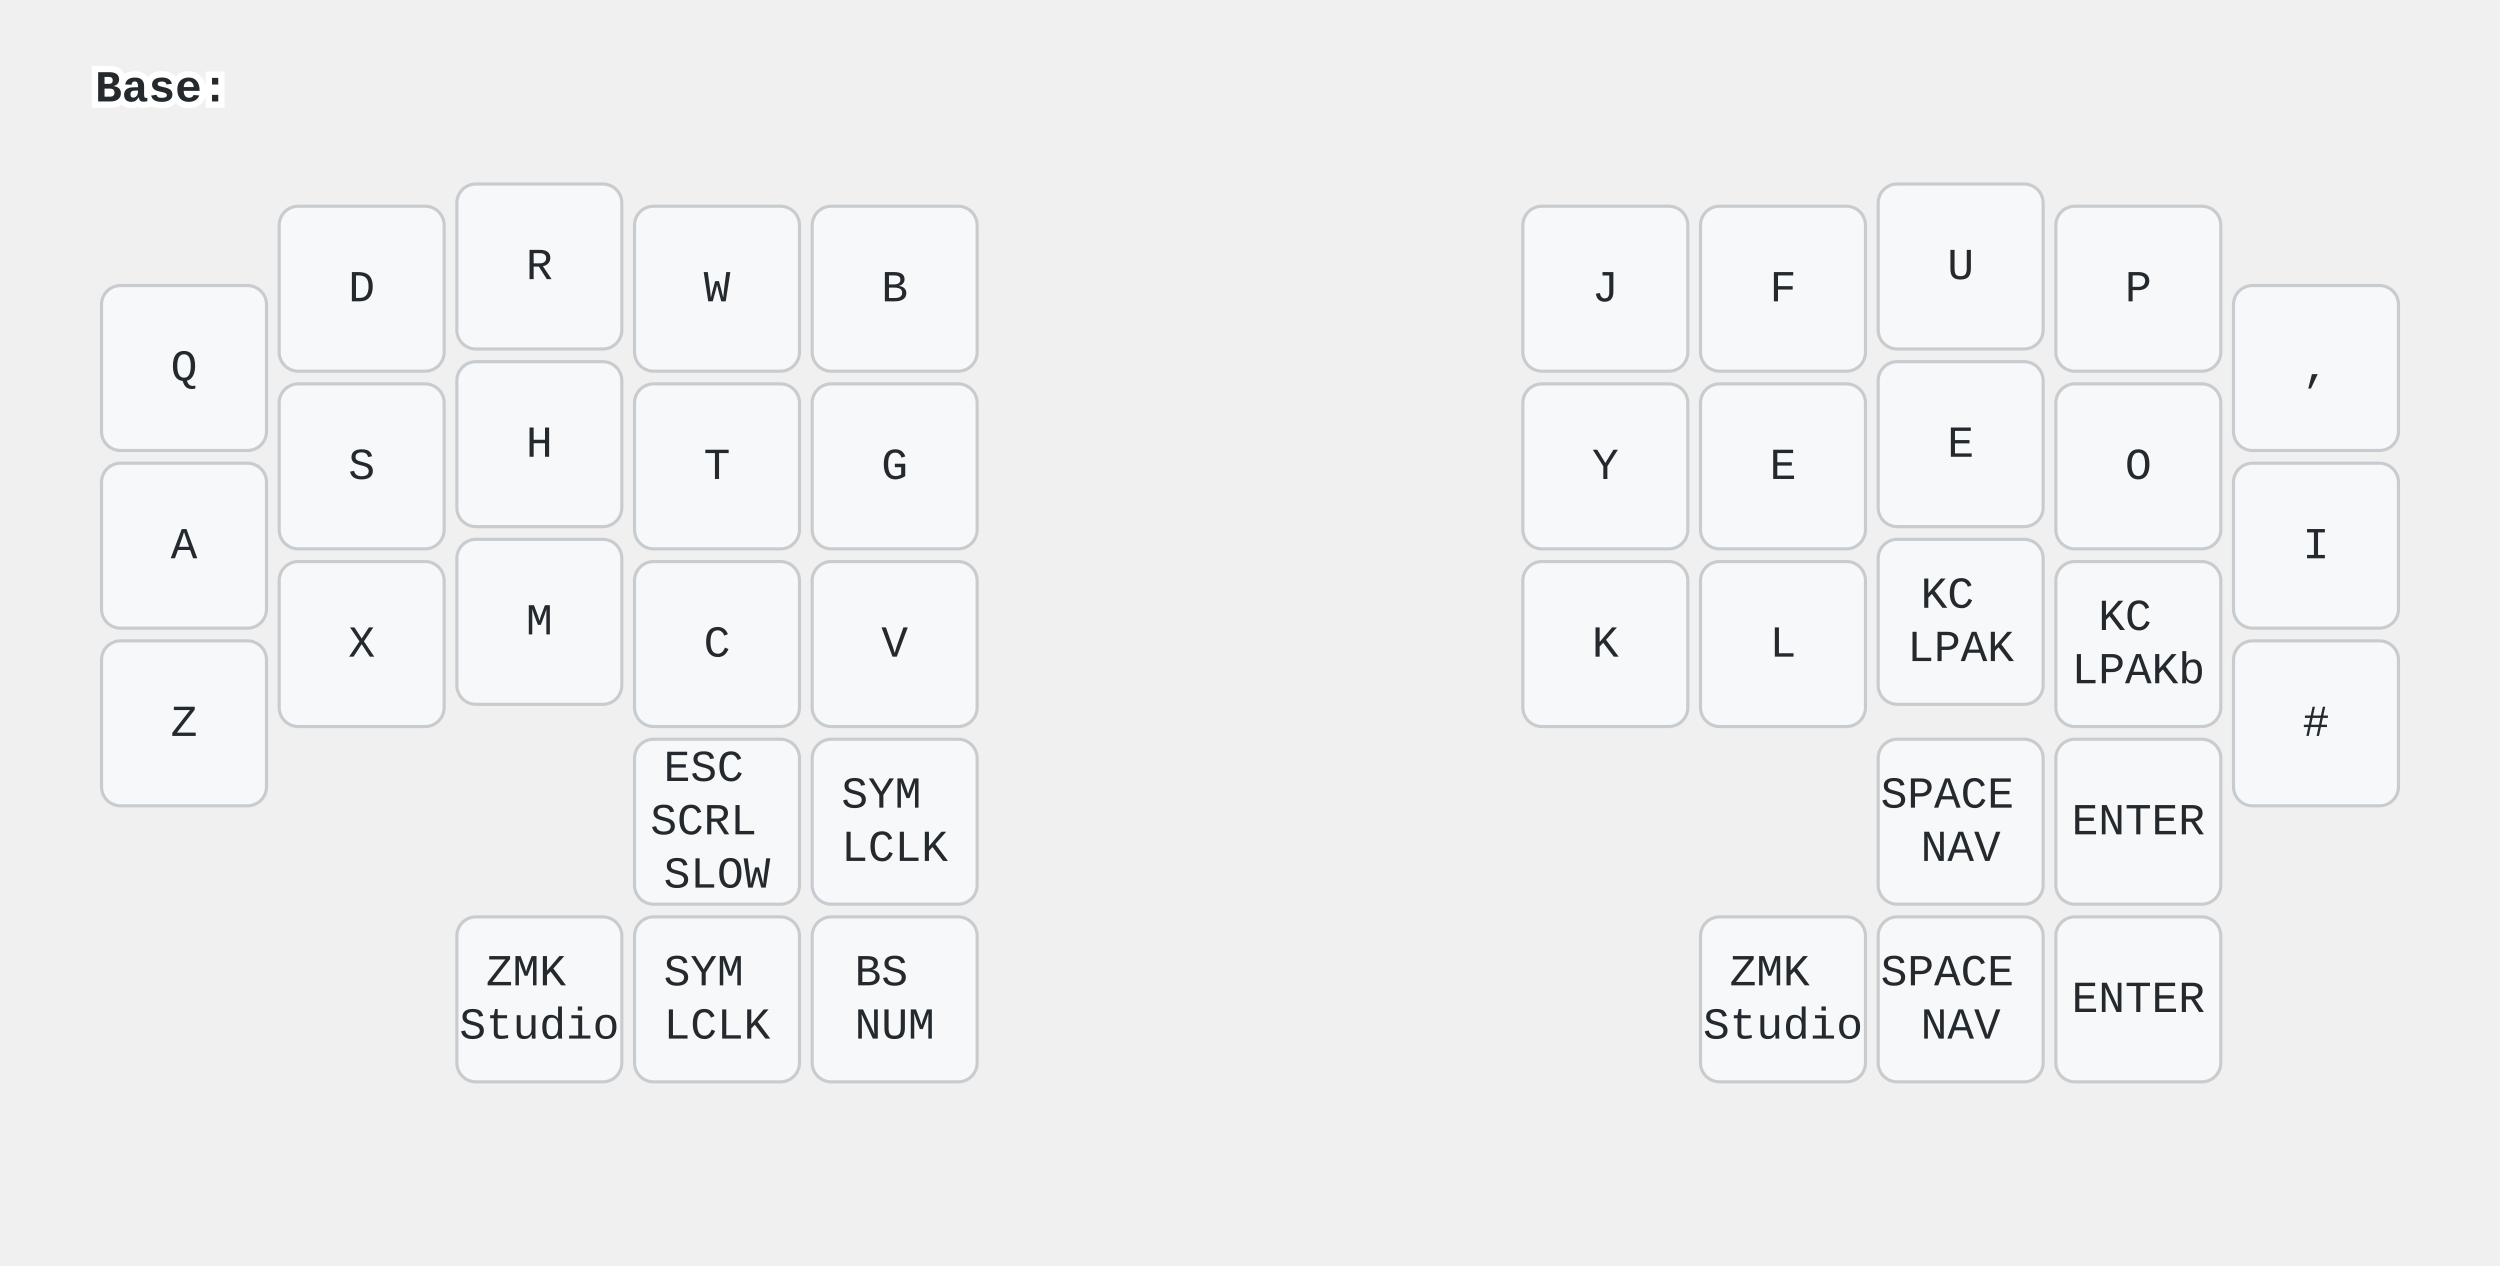
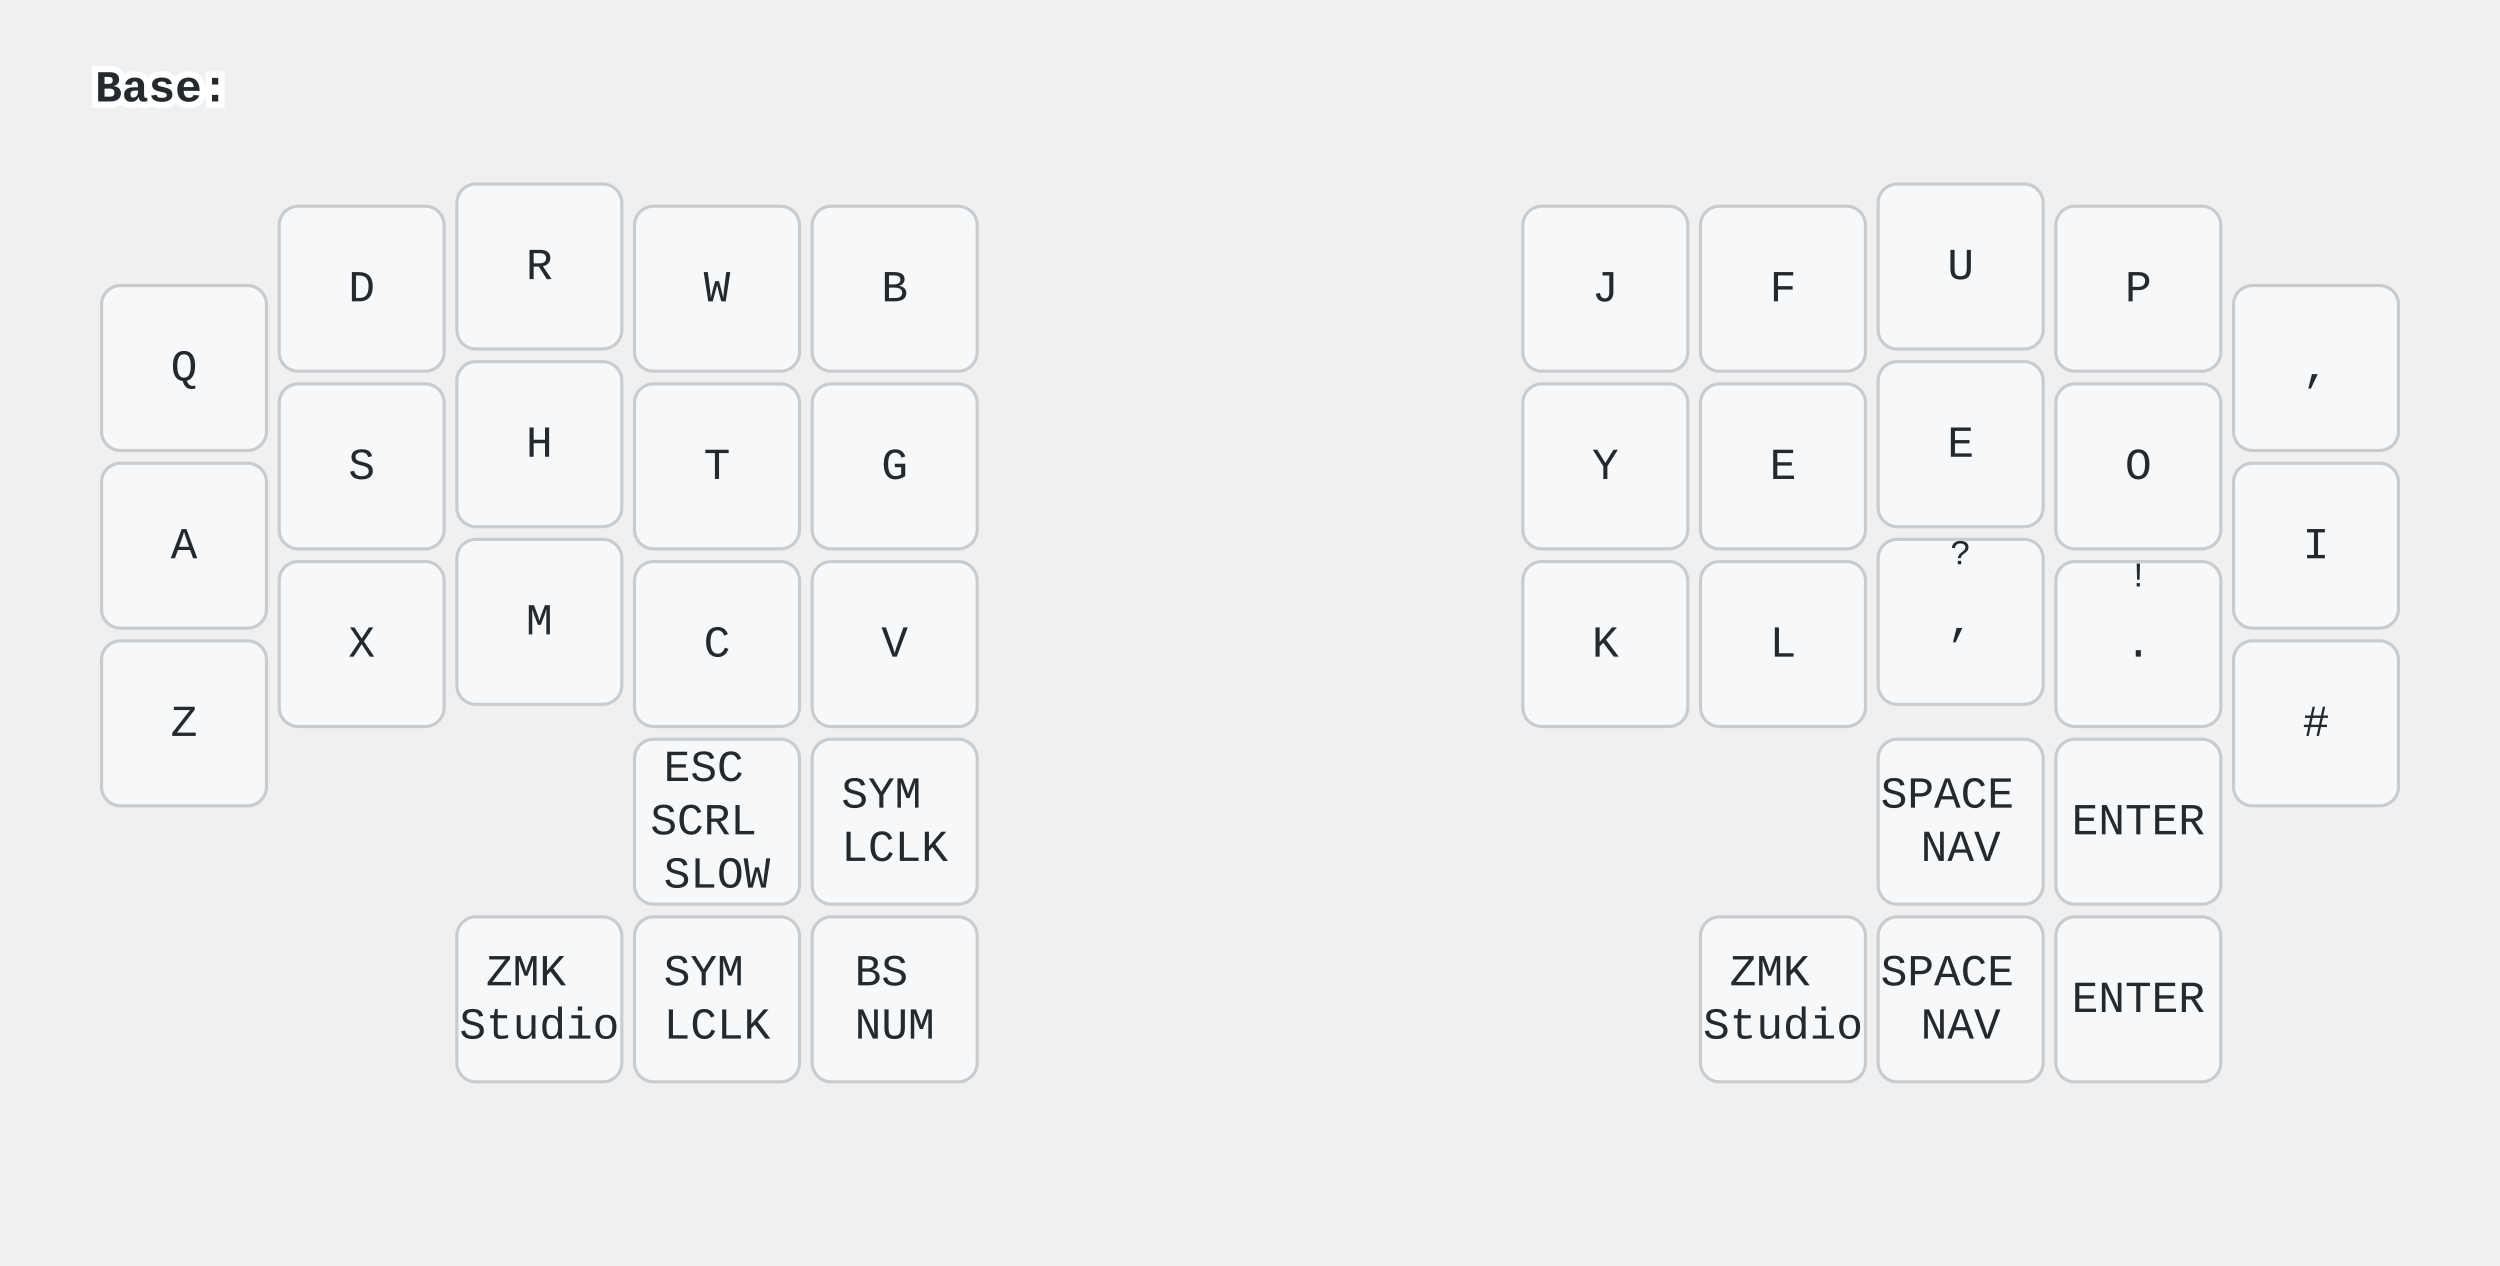
<svg xmlns="http://www.w3.org/2000/svg" width="788" height="399" viewBox="0 0 788 399" class="keymap">
  <style>/* inherit to force styles through use tags */
svg path {
    fill: inherit;
}

/* font and background color specifications */
svg.keymap {
    font-family: SFMono-Regular,Consolas,Liberation Mono,Menlo,monospace;
    font-size: 14px;
    font-kerning: normal;
    text-rendering: optimizeLegibility;
    fill: #24292e;
}

/* default key styling */
rect.key {
    fill: #f6f8fa;
}

rect.key, rect.combo {
    stroke: #c9cccf;
    stroke-width: 1;
}

/* default key side styling, only used is draw_key_sides is set */
rect.side {
    filter: brightness(90%);
}

/* color accent for combo boxes */
rect.combo, rect.combo-separate {
    fill: #cdf;
}

/* color accent for held keys */
rect.held, rect.combo.held {
    fill: #fdd;
}

/* color accent for ghost (optional) keys */
rect.ghost, rect.combo.ghost {
    stroke-dasharray: 4, 4;
    stroke-width: 2;
}

text {
    text-anchor: middle;
    dominant-baseline: middle;
}

/* styling for layer labels */
text.label {
    font-weight: bold;
    text-anchor: start;
    stroke: white;
    stroke-width: 4;
    paint-order: stroke;
}

/* styling for optional footer */
text.footer {
    text-anchor: end;
    dominant-baseline: auto;
    stroke: white;
    stroke-width: 4;
    paint-order: stroke;
}

/* styling for combo tap, and key non-tap label text */
text.combo, text.hold, text.shifted, text.left, text.right {
    font-size: 11px;
}

text.hold {
    text-anchor: middle;
    dominant-baseline: auto;
}

text.shifted {
    text-anchor: middle;
    dominant-baseline: hanging;
}

text.left {
    text-anchor: start;
}

text.right {
    text-anchor: end;
}

text.layer-activator {
    text-decoration: underline;
}

/* styling for hold/shifted label text in combo box */
text.combo.hold, text.combo.shifted, text.combo.left, text.combo.right {
    font-size: 8px;
}

/* lighter symbol for transparent keys */
text.trans {
    fill: #7b7e81;
}

/* styling for combo dendrons */
path.combo {
    stroke-width: 1;
    stroke: gray;
    fill: none;
}

/* Start Tabler Icons Cleanup */
/* cannot use height/width with glyphs */
.icon-tabler &gt; path {
    fill: inherit;
    stroke: inherit;
    stroke-width: 2;
}
/* hide tabler's default box */
.icon-tabler &gt; path[stroke="none"][fill="none"] {
    visibility: hidden;
}
/* End Tabler Icons Cleanup */

@media (prefers-color-scheme: dark) {
svg.keymap { fill: #d1d6db; }
rect.key { fill: #3f4750; }
rect.key, rect.combo { stroke: #60666c; }
rect.combo, rect.combo-separate { fill: #1f3d7a; }
rect.held, rect.combo.held { fill: #854747; }
text.label, text.footer { stroke: black; }
text.trans { fill: #7e8184; }
path.combo { stroke: #7f7f7f; }

}</style>
  <g transform="translate(30, 0)" class="layer-Base">
    <text x="0" y="28" class="label" id="Base">Base:</text>
    <g transform="translate(0, 56)">
      <g transform="translate(28, 60)" class="key keypos-0">
        <rect rx="6" ry="6" x="-26" y="-26" width="52" height="52" class="key" />
        <text x="0" y="0" class="key tap">Q</text>
      </g>
      <g transform="translate(84, 35)" class="key keypos-1">
        <rect rx="6" ry="6" x="-26" y="-26" width="52" height="52" class="key" />
        <text x="0" y="0" class="key tap">D</text>
      </g>
      <g transform="translate(140, 28)" class="key keypos-2">
        <rect rx="6" ry="6" x="-26" y="-26" width="52" height="52" class="key" />
        <text x="0" y="0" class="key tap">R</text>
      </g>
      <g transform="translate(196, 35)" class="key keypos-3">
        <rect rx="6" ry="6" x="-26" y="-26" width="52" height="52" class="key" />
        <text x="0" y="0" class="key tap">W</text>
      </g>
      <g transform="translate(252, 35)" class="key keypos-4">
        <rect rx="6" ry="6" x="-26" y="-26" width="52" height="52" class="key" />
        <text x="0" y="0" class="key tap">B</text>
      </g>
      <g transform="translate(476, 35)" class="key keypos-5">
        <rect rx="6" ry="6" x="-26" y="-26" width="52" height="52" class="key" />
        <text x="0" y="0" class="key tap">J</text>
      </g>
      <g transform="translate(532, 35)" class="key keypos-6">
        <rect rx="6" ry="6" x="-26" y="-26" width="52" height="52" class="key" />
        <text x="0" y="0" class="key tap">F</text>
      </g>
      <g transform="translate(588, 28)" class="key keypos-7">
        <rect rx="6" ry="6" x="-26" y="-26" width="52" height="52" class="key" />
        <text x="0" y="0" class="key tap">U</text>
      </g>
      <g transform="translate(644, 35)" class="key keypos-8">
        <rect rx="6" ry="6" x="-26" y="-26" width="52" height="52" class="key" />
        <text x="0" y="0" class="key tap">P</text>
      </g>
      <g transform="translate(700, 60)" class="key keypos-9">
        <rect rx="6" ry="6" x="-26" y="-26" width="52" height="52" class="key" />
        <text x="0" y="0" class="key tap">,</text>
      </g>
      <g transform="translate(28, 116)" class="key keypos-10">
        <rect rx="6" ry="6" x="-26" y="-26" width="52" height="52" class="key" />
        <text x="0" y="0" class="key tap">A</text>
      </g>
      <g transform="translate(84, 91)" class="key keypos-11">
        <rect rx="6" ry="6" x="-26" y="-26" width="52" height="52" class="key" />
        <text x="0" y="0" class="key tap">S</text>
      </g>
      <g transform="translate(140, 84)" class="key keypos-12">
        <rect rx="6" ry="6" x="-26" y="-26" width="52" height="52" class="key" />
        <text x="0" y="0" class="key tap">H</text>
      </g>
      <g transform="translate(196, 91)" class="key keypos-13">
        <rect rx="6" ry="6" x="-26" y="-26" width="52" height="52" class="key" />
        <text x="0" y="0" class="key tap">T</text>
      </g>
      <g transform="translate(252, 91)" class="key keypos-14">
        <rect rx="6" ry="6" x="-26" y="-26" width="52" height="52" class="key" />
        <text x="0" y="0" class="key tap">G</text>
      </g>
      <g transform="translate(476, 91)" class="key keypos-15">
        <rect rx="6" ry="6" x="-26" y="-26" width="52" height="52" class="key" />
        <text x="0" y="0" class="key tap">Y</text>
      </g>
      <g transform="translate(532, 91)" class="key keypos-16">
        <rect rx="6" ry="6" x="-26" y="-26" width="52" height="52" class="key" />
        <text x="0" y="0" class="key tap">E</text>
      </g>
      <g transform="translate(588, 84)" class="key keypos-17">
        <rect rx="6" ry="6" x="-26" y="-26" width="52" height="52" class="key" />
        <text x="0" y="0" class="key tap">E</text>
      </g>
      <g transform="translate(644, 91)" class="key keypos-18">
        <rect rx="6" ry="6" x="-26" y="-26" width="52" height="52" class="key" />
        <text x="0" y="0" class="key tap">O</text>
      </g>
      <g transform="translate(700, 116)" class="key keypos-19">
        <rect rx="6" ry="6" x="-26" y="-26" width="52" height="52" class="key" />
        <text x="0" y="0" class="key tap">I</text>
      </g>
      <g transform="translate(28, 172)" class="key keypos-20">
        <rect rx="6" ry="6" x="-26" y="-26" width="52" height="52" class="key" />
        <text x="0" y="0" class="key tap">Z</text>
      </g>
      <g transform="translate(84, 147)" class="key keypos-21">
        <rect rx="6" ry="6" x="-26" y="-26" width="52" height="52" class="key" />
        <text x="0" y="0" class="key tap">X</text>
      </g>
      <g transform="translate(140, 140)" class="key keypos-22">
        <rect rx="6" ry="6" x="-26" y="-26" width="52" height="52" class="key" />
        <text x="0" y="0" class="key tap">M</text>
      </g>
      <g transform="translate(196, 147)" class="key keypos-23">
        <rect rx="6" ry="6" x="-26" y="-26" width="52" height="52" class="key" />
        <text x="0" y="0" class="key tap">C</text>
      </g>
      <g transform="translate(252, 147)" class="key keypos-24">
        <rect rx="6" ry="6" x="-26" y="-26" width="52" height="52" class="key" />
        <text x="0" y="0" class="key tap">V</text>
      </g>
      <g transform="translate(476, 147)" class="key keypos-25">
        <rect rx="6" ry="6" x="-26" y="-26" width="52" height="52" class="key" />
        <text x="0" y="0" class="key tap">K</text>
      </g>
      <g transform="translate(532, 147)" class="key keypos-26">
        <rect rx="6" ry="6" x="-26" y="-26" width="52" height="52" class="key" />
        <text x="0" y="0" class="key tap">L</text>
      </g>
      <g transform="translate(588, 140)" class="key keypos-27">
        <rect rx="6" ry="6" x="-26" y="-26" width="52" height="52" class="key" />
-         <text x="0" y="0" class="key tap">
-           <tspan x="0" dy="-0.6em">KC</tspan>
-           <tspan x="0" dy="1.2em">LPAK</tspan>
-         </text>
+         <text x="0" y="0" class="key tap">,</text>
+         <text x="0" y="-24" class="key shifted">?</text>
      </g>
      <g transform="translate(644, 147)" class="key keypos-28">
        <rect rx="6" ry="6" x="-26" y="-26" width="52" height="52" class="key" />
-         <text x="0" y="0" class="key tap">
-           <tspan x="0" dy="-0.6em">KC</tspan>
-           <tspan x="0" dy="1.2em">LPAKb</tspan>
-         </text>
+         <text x="0" y="0" class="key tap">.</text>
+         <text x="0" y="-24" class="key shifted">!</text>
      </g>
      <g transform="translate(700, 172)" class="key keypos-29">
        <rect rx="6" ry="6" x="-26" y="-26" width="52" height="52" class="key" />
        <text x="0" y="0" class="key tap">#</text>
      </g>
      <g transform="translate(196, 203)" class="key keypos-30">
        <rect rx="6" ry="6" x="-26" y="-26" width="52" height="52" class="key" />
        <text x="0" y="0" class="key tap">
          <tspan x="0" dy="-1.2em">ESC</tspan>
          <tspan x="0" dy="1.2em">SCRL</tspan>
          <tspan x="0" dy="1.2em">SLOW</tspan>
        </text>
      </g>
      <g transform="translate(252, 203)" class="key keypos-31">
        <rect rx="6" ry="6" x="-26" y="-26" width="52" height="52" class="key" />
        <text x="0" y="0" class="key tap">
          <tspan x="0" dy="-0.6em">SYM</tspan>
          <tspan x="0" dy="1.2em">LCLK</tspan>
        </text>
      </g>
      <g transform="translate(644, 203)" class="key keypos-32">
        <rect rx="6" ry="6" x="-26" y="-26" width="52" height="52" class="key" />
        <text x="0" y="0" class="key tap">ENTER</text>
      </g>
      <g transform="translate(588, 203)" class="key keypos-33">
        <rect rx="6" ry="6" x="-26" y="-26" width="52" height="52" class="key" />
        <text x="0" y="0" class="key tap">
          <tspan x="0" dy="-0.6em">SPACE</tspan>
          <tspan x="0" dy="1.2em">NAV</tspan>
        </text>
      </g>
      <g transform="translate(140, 259)" class="key keypos-34">
        <rect rx="6" ry="6" x="-26" y="-26" width="52" height="52" class="key" />
        <text x="0" y="0" class="key tap">
          <tspan x="0" dy="-0.6em">ZMK</tspan>
          <tspan x="0" dy="1.2em">Studio</tspan>
        </text>
      </g>
      <g transform="translate(196, 259)" class="key keypos-35">
        <rect rx="6" ry="6" x="-26" y="-26" width="52" height="52" class="key" />
        <text x="0" y="0" class="key tap">
          <tspan x="0" dy="-0.6em">SYM</tspan>
          <tspan x="0" dy="1.2em">LCLK</tspan>
        </text>
      </g>
      <g transform="translate(252, 259)" class="key keypos-36">
        <rect rx="6" ry="6" x="-26" y="-26" width="52" height="52" class="key" />
        <text x="0" y="0" class="key tap">
          <tspan x="0" dy="-0.6em">BS</tspan>
          <tspan x="0" dy="1.2em">NUM</tspan>
        </text>
      </g>
      <g transform="translate(644, 259)" class="key keypos-37">
        <rect rx="6" ry="6" x="-26" y="-26" width="52" height="52" class="key" />
        <text x="0" y="0" class="key tap">ENTER</text>
      </g>
      <g transform="translate(588, 259)" class="key keypos-38">
        <rect rx="6" ry="6" x="-26" y="-26" width="52" height="52" class="key" />
        <text x="0" y="0" class="key tap">
          <tspan x="0" dy="-0.6em">SPACE</tspan>
          <tspan x="0" dy="1.2em">NAV</tspan>
        </text>
      </g>
      <g transform="translate(532, 259)" class="key keypos-39">
        <rect rx="6" ry="6" x="-26" y="-26" width="52" height="52" class="key" />
        <text x="0" y="0" class="key tap">
          <tspan x="0" dy="-0.6em">ZMK</tspan>
          <tspan x="0" dy="1.2em">Studio</tspan>
        </text>
      </g>
    </g>
  </g>
</svg>
